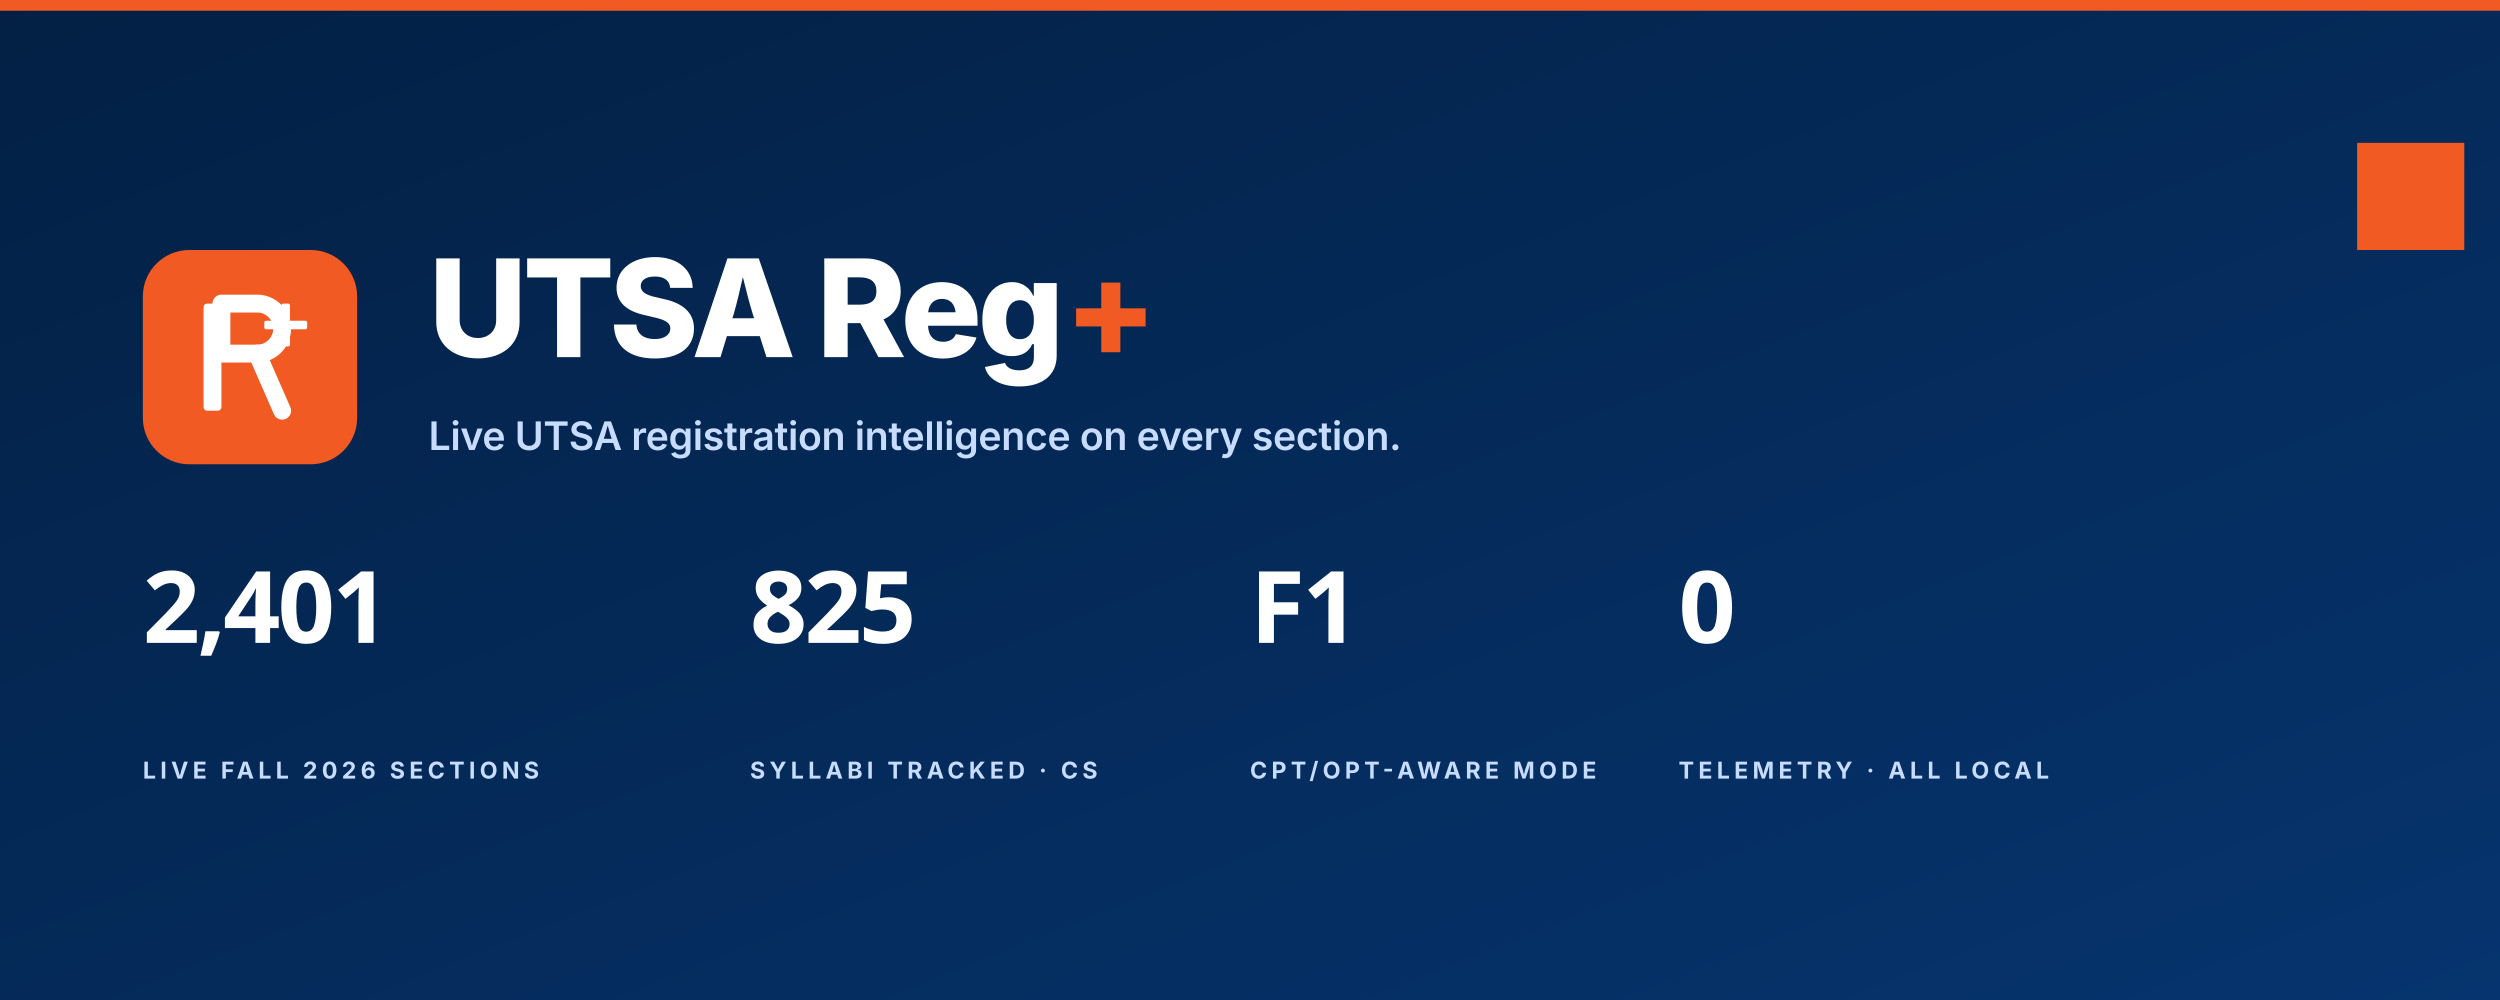
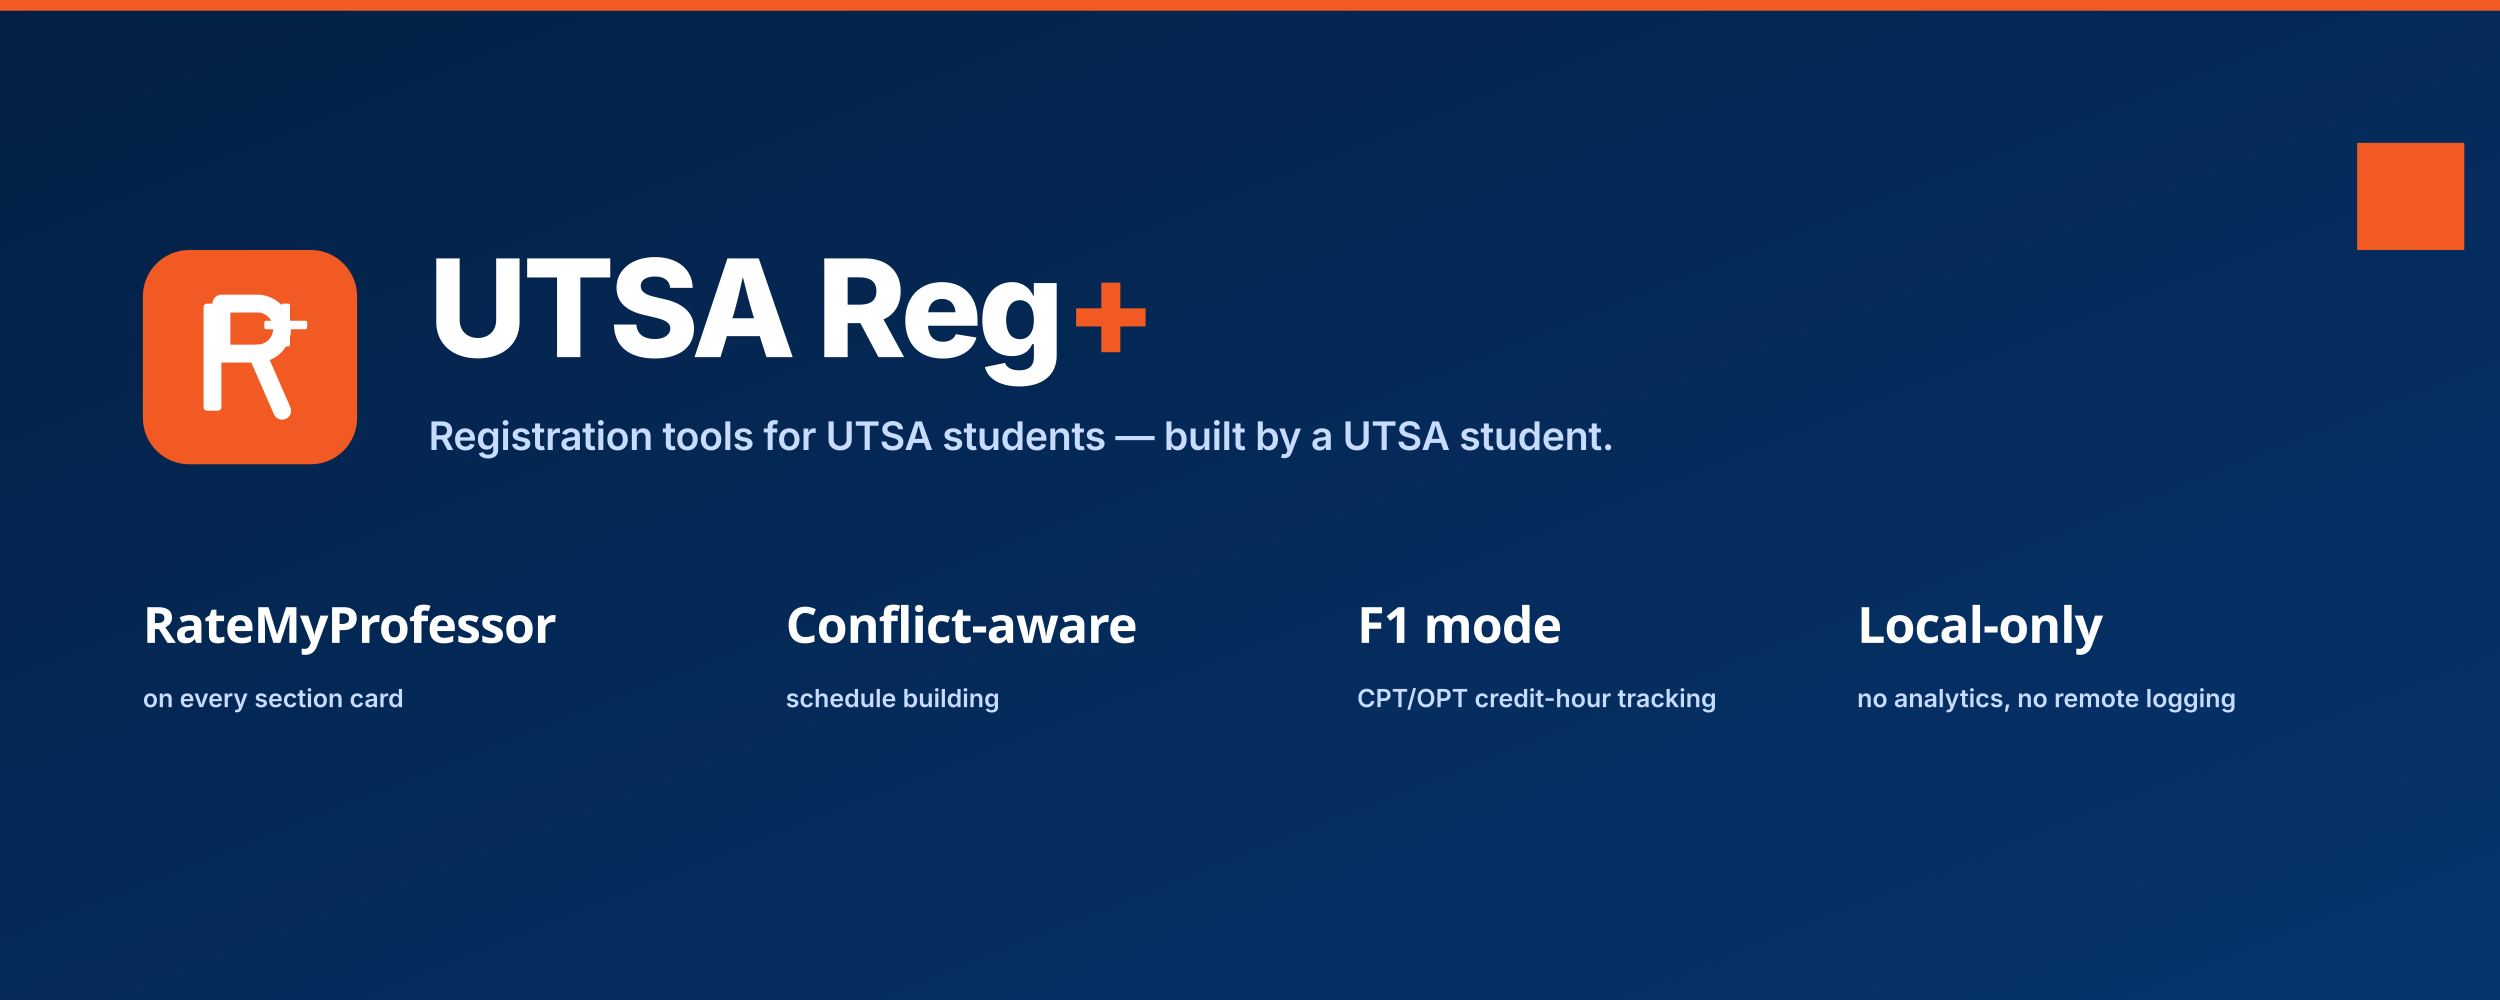
<svg xmlns="http://www.w3.org/2000/svg" viewBox="0 0 1400 560" width="1400" height="560">
  <defs>
    <linearGradient id="bg" x1="0" y1="0" x2="1" y2="1">
      <stop offset="0" stop-color="#032044" />
      <stop offset="1" stop-color="#06346E" />
    </linearGradient>
  </defs>
  <rect width="1400" height="560" fill="url(#bg)" />
  <rect x="0" y="0" width="1400" height="6" fill="#F15A22" />
  <g transform="translate(80,140)">
    <rect width="120" height="120" rx="26" fill="#F15A22" />
    <g transform="translate(60,60)">
      <rect x="-26" y="-30" width="10" height="60" rx="2" fill="#FFFFFF" />
      <path d="M -16 -30 H 4 a 14 14 0 0 1 14 14 v 0 a 14 14 0 0 1 -14 14 H -16 z" fill="none" stroke="#FFFFFF" stroke-width="10" stroke-linejoin="round" />
      <path d="M 4 -2 L 18 30" stroke="#FFFFFF" stroke-width="10" stroke-linecap="round" />
      <g transform="translate(20,-18)">
        <rect x="-2.4" y="-12" width="4.8" height="24" rx="1" fill="#FFFFFF" />
        <rect x="-12" y="-2.4" width="24" height="4.8" rx="1" fill="#FFFFFF" />
      </g>
    </g>
  </g>
  <text x="240" y="200" font-family="Manrope, Inter, system-ui, sans-serif" font-weight="800" font-size="76" fill="#FFFFFF" letter-spacing="-2.5">UTSA Reg<tspan fill="#F15A22">+</tspan>
  </text>
-   <text x="240" y="252" font-family="Inter, system-ui, sans-serif" font-weight="600" font-size="22" fill="#C8DCFF" letter-spacing="-0.2">Live UTSA registration intelligence on every section.</text>
+   <text x="240" y="252" font-family="Inter, system-ui, sans-serif" font-weight="600" font-size="22" fill="#C8DCFF" letter-spacing="-0.2">Registration tools for UTSA students — built by a UTSA student.</text>
  <g transform="translate(80,360)" font-family="Inter, system-ui, sans-serif" fill="#FFFFFF">
-     <text font-family="Manrope" font-weight="800" font-size="56" letter-spacing="-1.5">2,401</text>
-     <text y="76" font-weight="700" font-size="13" fill="#C8DCFF" letter-spacing="2.4">LIVE FALL 2026 SECTIONS</text>
+     <text font-family="Manrope" font-weight="800" font-size="28" letter-spacing="-0.5">RateMyProfessor</text>
+     <text y="36" font-weight="600" font-size="14" fill="#C8DCFF">on every section card</text>
  </g>
-   <g transform="translate(420,360)" font-family="Inter, system-ui, sans-serif" fill="#FFFFFF">
-     <text font-family="Manrope" font-weight="800" font-size="56" letter-spacing="-1.5">825</text>
-     <text y="76" font-weight="700" font-size="13" fill="#C8DCFF" letter-spacing="2.4">SYLLABI TRACKED · CS</text>
+   <g transform="translate(440,360)" font-family="Inter, system-ui, sans-serif" fill="#FFFFFF">
+     <text font-family="Manrope" font-weight="800" font-size="28" letter-spacing="-0.5">Conflict-aware</text>
+     <text y="36" font-weight="600" font-size="14" fill="#C8DCFF">schedule building</text>
  </g>
-   <g transform="translate(700,360)" font-family="Inter, system-ui, sans-serif" fill="#FFFFFF">
-     <text font-family="Manrope" font-weight="800" font-size="56" letter-spacing="-1.5">F1</text>
-     <text y="76" font-weight="700" font-size="13" fill="#C8DCFF" letter-spacing="2.4">CPT/OPT-AWARE MODE</text>
+   <g transform="translate(760,360)" font-family="Inter, system-ui, sans-serif" fill="#FFFFFF">
+     <text font-family="Manrope" font-weight="800" font-size="28" letter-spacing="-0.5">F1 mode</text>
+     <text y="36" font-weight="600" font-size="14" fill="#C8DCFF">CPT/OPT credit-hour tracking</text>
  </g>
-   <g transform="translate(940,360)" font-family="Inter, system-ui, sans-serif" fill="#FFFFFF">
-     <text font-family="Manrope" font-weight="800" font-size="56" letter-spacing="-1.5">0</text>
-     <text y="76" font-weight="700" font-size="13" fill="#C8DCFF" letter-spacing="2.4">TELEMETRY · ALL LOCAL</text>
+   <g transform="translate(1040,360)" font-family="Inter, system-ui, sans-serif" fill="#FFFFFF">
+     <text font-family="Manrope" font-weight="800" font-size="28" letter-spacing="-0.5">Local-only</text>
+     <text y="36" font-weight="600" font-size="14" fill="#C8DCFF">no analytics, no remote logging</text>
  </g>
  <rect x="1320" y="80" width="60" height="60" fill="#F15A22" />
</svg>
